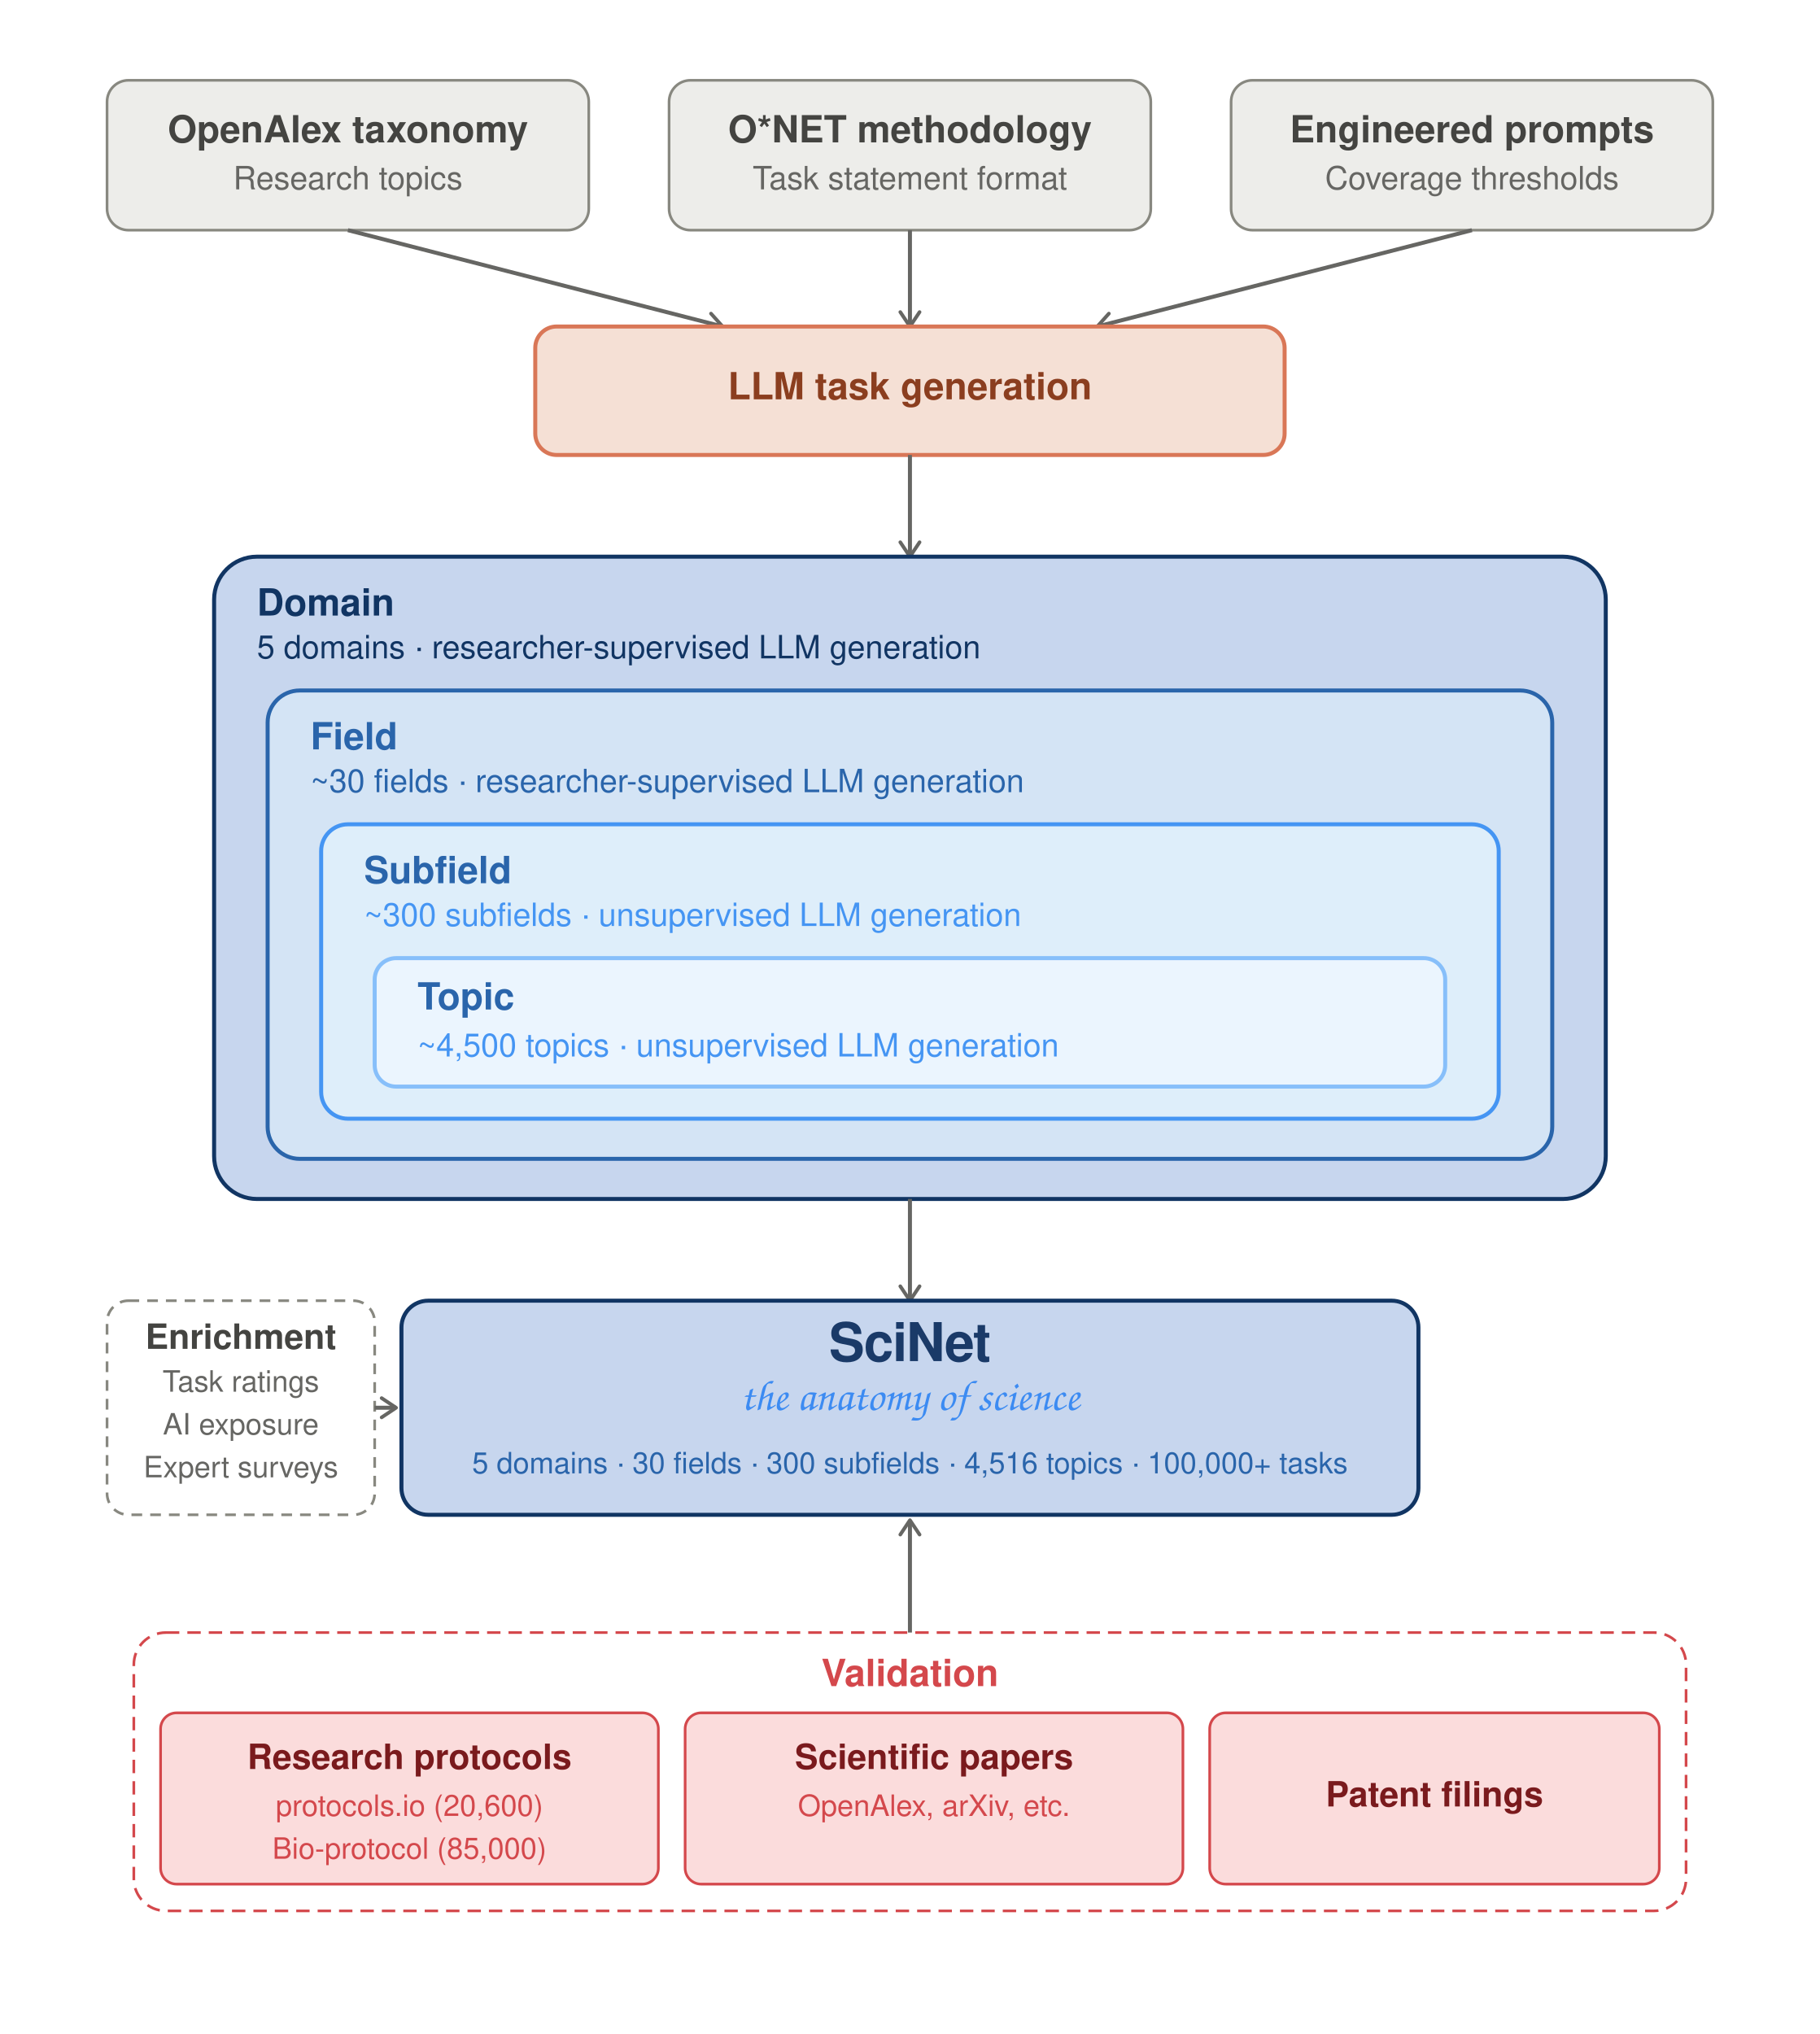
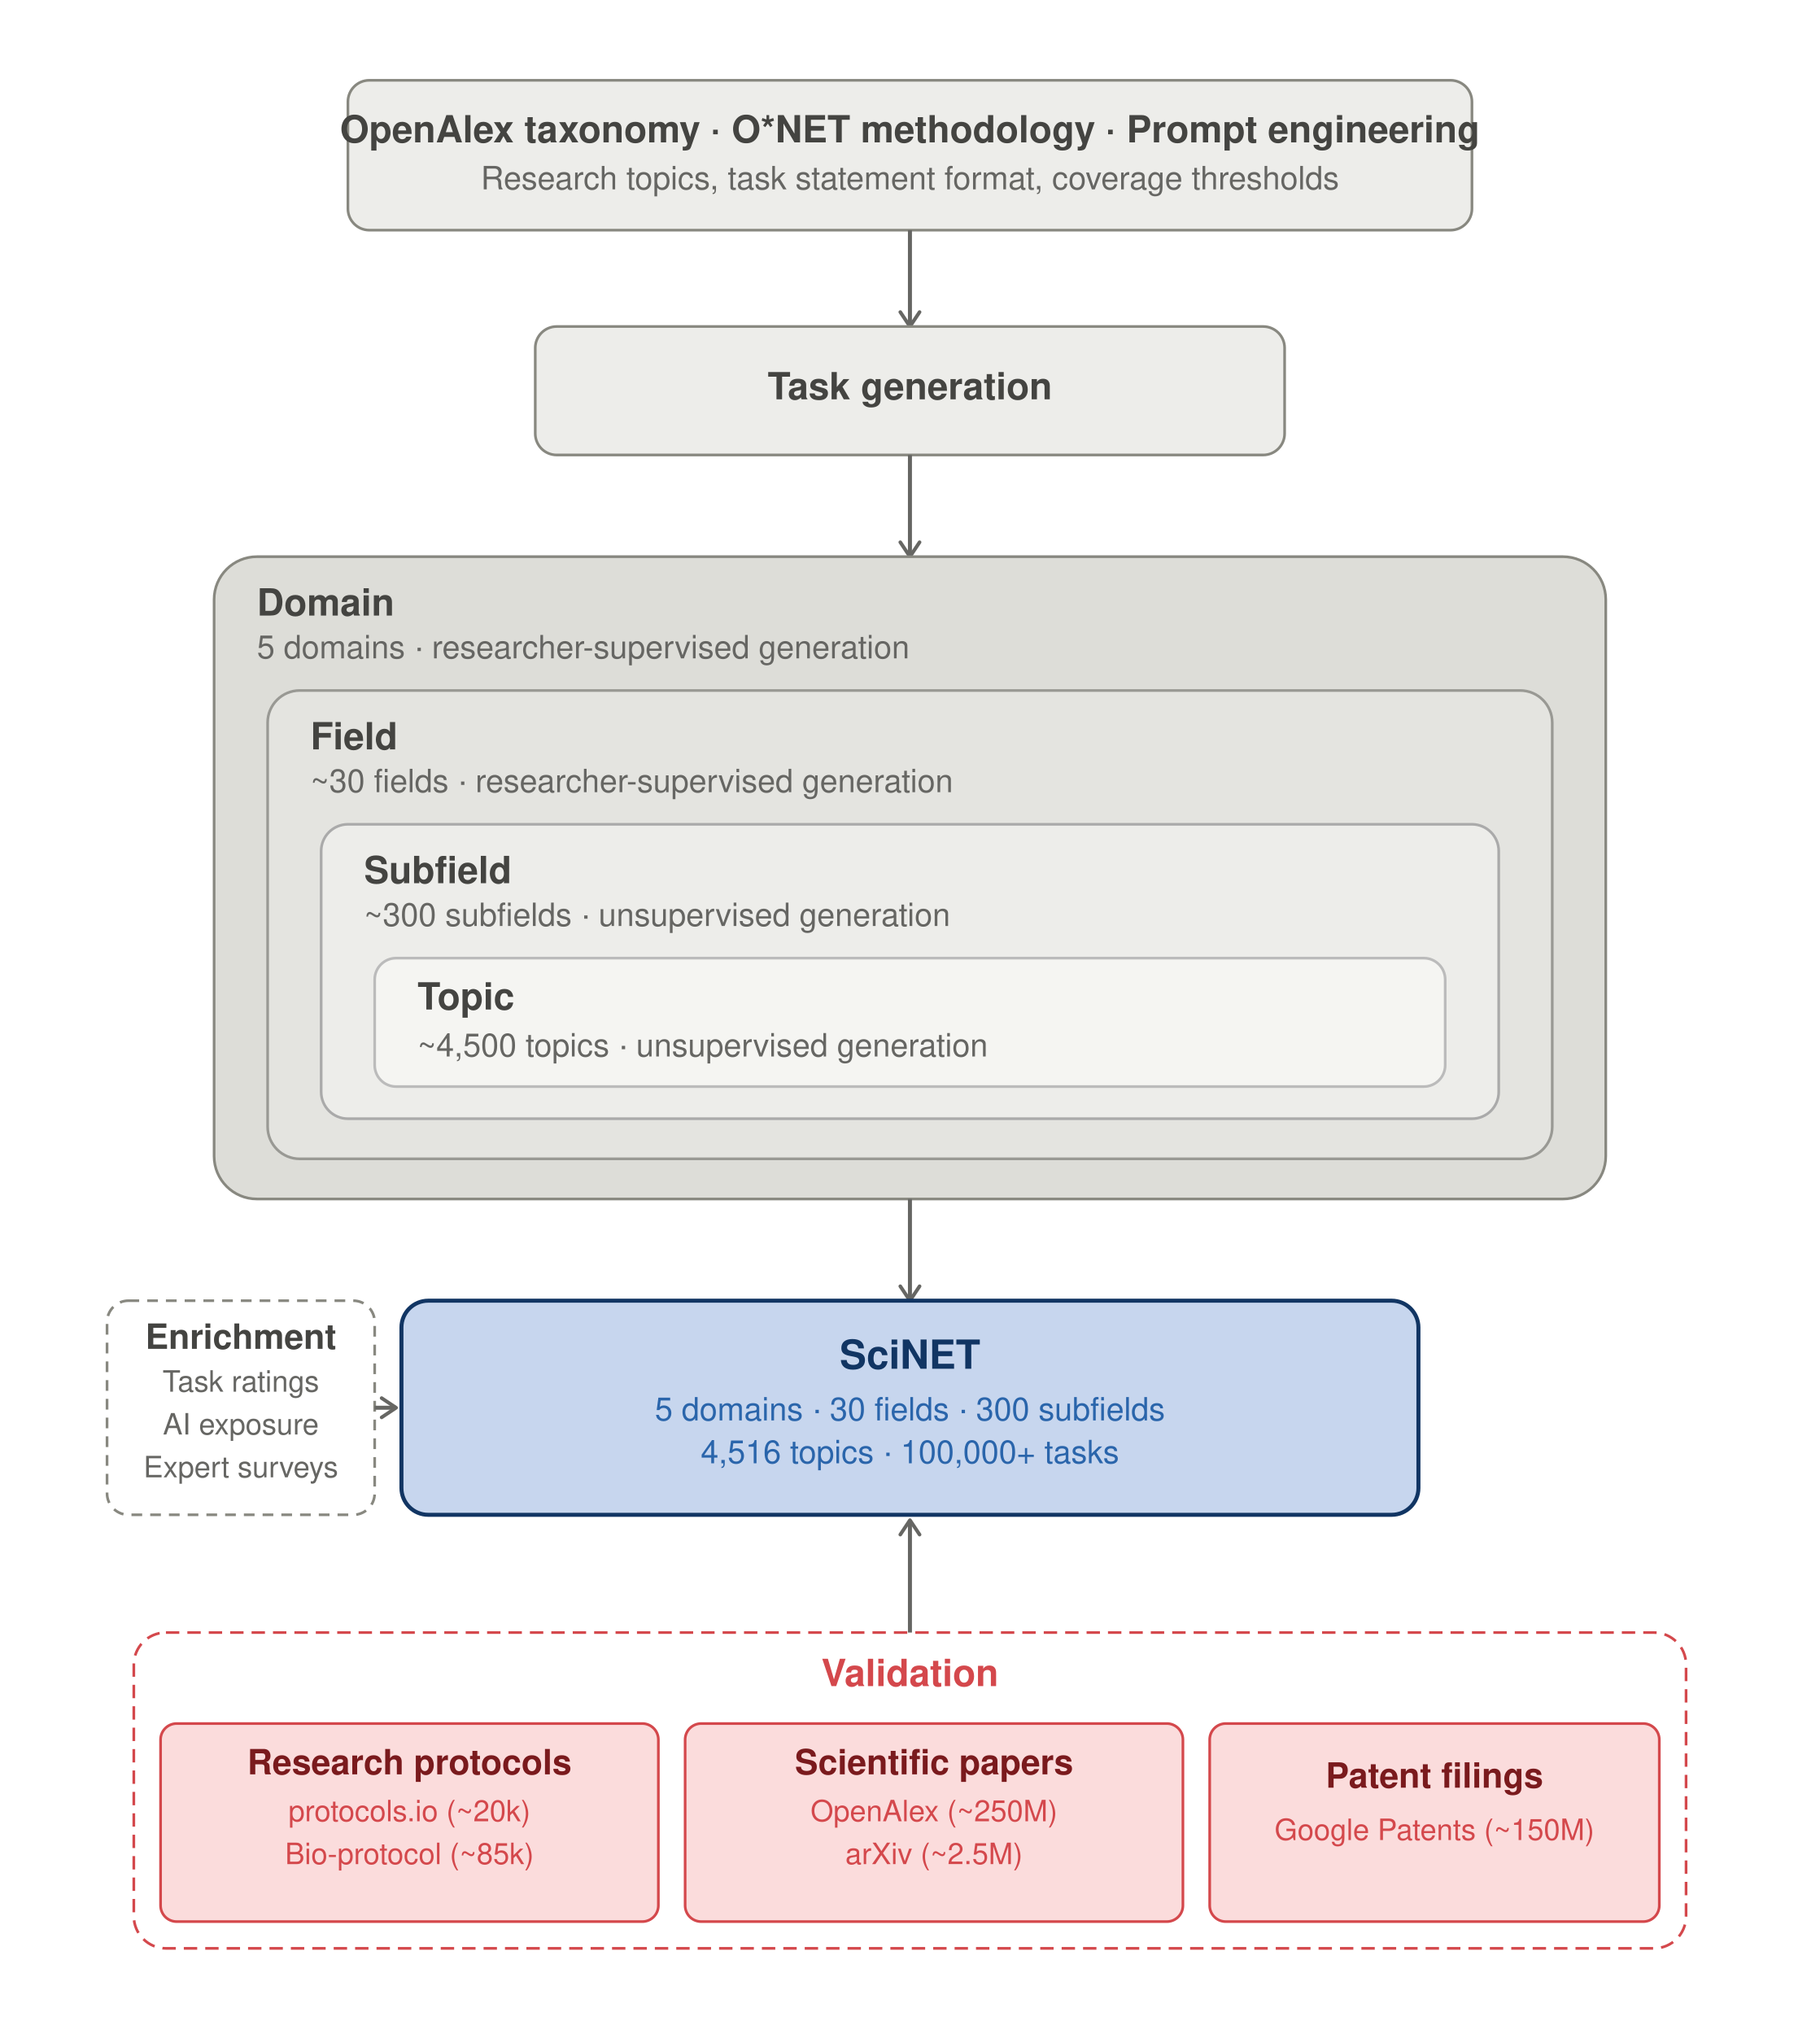
<svg xmlns="http://www.w3.org/2000/svg" width="680" height="760" viewBox="0 0 680 760">
  <defs>
    <marker id="arr" viewBox="0 0 10 10" refX="8" refY="5" markerWidth="6" markerHeight="6" orient="auto-start-reverse">
      <path d="M2 1L8 5L2 9" fill="none" stroke="#666663" stroke-width="1.5" stroke-linecap="round" stroke-linejoin="round" />
    </marker>
  </defs>
-   <rect x="40" y="30" width="180" height="56" rx="8" fill="#EDEDEA" stroke="#888880" stroke-width="1" />
-   <text x="130" y="50" text-anchor="middle" dominant-baseline="central" font-family="Helvetica,Arial,sans-serif" font-size="14" font-weight="600" fill="#444441">OpenAlex taxonomy</text>
-   <text x="130" y="68" text-anchor="middle" dominant-baseline="central" font-family="Helvetica,Arial,sans-serif" font-size="12" fill="#666663">Research topics</text>
-   <rect x="250" y="30" width="180" height="56" rx="8" fill="#EDEDEA" stroke="#888880" stroke-width="1" />
-   <text x="340" y="50" text-anchor="middle" dominant-baseline="central" font-family="Helvetica,Arial,sans-serif" font-size="14" font-weight="600" fill="#444441">O*NET methodology</text>
-   <text x="340" y="68" text-anchor="middle" dominant-baseline="central" font-family="Helvetica,Arial,sans-serif" font-size="12" fill="#666663">Task statement format</text>
-   <rect x="460" y="30" width="180" height="56" rx="8" fill="#EDEDEA" stroke="#888880" stroke-width="1" />
-   <text x="550" y="50" text-anchor="middle" dominant-baseline="central" font-family="Helvetica,Arial,sans-serif" font-size="14" font-weight="600" fill="#444441">Engineered prompts</text>
-   <text x="550" y="68" text-anchor="middle" dominant-baseline="central" font-family="Helvetica,Arial,sans-serif" font-size="12" fill="#666663">Coverage thresholds</text>
-   <line x1="130" y1="86" x2="270" y2="122" stroke="#666663" stroke-width="1.5" marker-end="url(#arr)" />
+   <rect x="130" y="30" width="420" height="56" rx="8" fill="#EDEDEA" stroke="#888880" stroke-width="1" />
+   <text x="340" y="50" text-anchor="middle" dominant-baseline="central" font-family="Helvetica,Arial,sans-serif" font-size="14" font-weight="600" fill="#444441">OpenAlex taxonomy · O*NET methodology · Prompt engineering</text>
+   <text x="340" y="68" text-anchor="middle" dominant-baseline="central" font-family="Helvetica,Arial,sans-serif" font-size="12" fill="#666663">Research topics, task statement format, coverage thresholds</text>
  <line x1="340" y1="86" x2="340" y2="122" stroke="#666663" stroke-width="1.5" marker-end="url(#arr)" />
-   <line x1="550" y1="86" x2="410" y2="122" stroke="#666663" stroke-width="1.5" marker-end="url(#arr)" />
-   <rect x="200" y="122" width="280" height="48" rx="8" fill="#F5E0D5" stroke="#D97757" stroke-width="1.5" />
-   <text x="340" y="146" text-anchor="middle" dominant-baseline="central" font-family="Helvetica,Arial,sans-serif" font-size="14" font-weight="600" fill="#8B3E1F">LLM task generation</text>
+   <rect x="200" y="122" width="280" height="48" rx="8" fill="#EDEDEA" stroke="#888880" stroke-width="1" />
+   <text x="340" y="146" text-anchor="middle" dominant-baseline="central" font-family="Helvetica,Arial,sans-serif" font-size="14" font-weight="600" fill="#444441">Task generation</text>
  <line x1="340" y1="170" x2="340" y2="208" stroke="#666663" stroke-width="1.5" marker-end="url(#arr)" />
-   <rect x="80" y="208" width="520" height="240" rx="16" fill="#C7D6EE" stroke="#113563" stroke-width="1.5" />
-   <text x="96" y="230" text-anchor="start" font-family="Helvetica,Arial,sans-serif" font-size="14" font-weight="600" fill="#113563">Domain</text>
-   <text x="96" y="246" text-anchor="start" font-family="Helvetica,Arial,sans-serif" font-size="12" fill="#113563">5 domains · researcher-supervised LLM generation</text>
-   <rect x="100" y="258" width="480" height="175" rx="12" fill="#D4E4F5" stroke="#2A65AB" stroke-width="1.5" />
-   <text x="116" y="280" text-anchor="start" font-family="Helvetica,Arial,sans-serif" font-size="14" font-weight="600" fill="#2A65AB">Field</text>
-   <text x="116" y="296" text-anchor="start" font-family="Helvetica,Arial,sans-serif" font-size="12" fill="#2A65AB">~30 fields · researcher-supervised LLM generation</text>
-   <rect x="120" y="308" width="440" height="110" rx="10" fill="#DEEEFA" stroke="#4595F3" stroke-width="1.5" />
-   <text x="136" y="330" text-anchor="start" font-family="Helvetica,Arial,sans-serif" font-size="14" font-weight="600" fill="#2A65AB">Subfield</text>
-   <text x="136" y="346" text-anchor="start" font-family="Helvetica,Arial,sans-serif" font-size="12" fill="#4595F3">~300 subfields · unsupervised LLM generation</text>
-   <rect x="140" y="358" width="400" height="48" rx="8" fill="#EBF5FE" stroke="#87BFFA" stroke-width="1.5" />
-   <text x="156" y="374" text-anchor="start" dominant-baseline="central" font-family="Helvetica,Arial,sans-serif" font-size="14" font-weight="600" fill="#2A65AB">Topic</text>
-   <text x="156" y="392" text-anchor="start" dominant-baseline="central" font-family="Helvetica,Arial,sans-serif" font-size="12" fill="#4595F3">~4,500 topics · unsupervised LLM generation</text>
+   <rect x="80" y="208" width="520" height="240" rx="16" fill="#DDDDD8" stroke="#888880" stroke-width="1" />
+   <text x="96" y="230" text-anchor="start" font-family="Helvetica,Arial,sans-serif" font-size="14" font-weight="600" fill="#444441">Domain</text>
+   <text x="96" y="246" text-anchor="start" font-family="Helvetica,Arial,sans-serif" font-size="12" fill="#666663">5 domains · researcher-supervised generation</text>
+   <rect x="100" y="258" width="480" height="175" rx="12" fill="#E4E4E0" stroke="#999994" stroke-width="1" />
+   <text x="116" y="280" text-anchor="start" font-family="Helvetica,Arial,sans-serif" font-size="14" font-weight="600" fill="#444441">Field</text>
+   <text x="116" y="296" text-anchor="start" font-family="Helvetica,Arial,sans-serif" font-size="12" fill="#666663">~30 fields · researcher-supervised generation</text>
+   <rect x="120" y="308" width="440" height="110" rx="10" fill="#EDEDEA" stroke="#AAAAAA" stroke-width="1" />
+   <text x="136" y="330" text-anchor="start" font-family="Helvetica,Arial,sans-serif" font-size="14" font-weight="600" fill="#444441">Subfield</text>
+   <text x="136" y="346" text-anchor="start" font-family="Helvetica,Arial,sans-serif" font-size="12" fill="#666663">~300 subfields · unsupervised generation</text>
+   <rect x="140" y="358" width="400" height="48" rx="8" fill="#F5F5F2" stroke="#BBBBBB" stroke-width="1" />
+   <text x="156" y="374" text-anchor="start" dominant-baseline="central" font-family="Helvetica,Arial,sans-serif" font-size="14" font-weight="600" fill="#444441">Topic</text>
+   <text x="156" y="392" text-anchor="start" dominant-baseline="central" font-family="Helvetica,Arial,sans-serif" font-size="12" fill="#666663">~4,500 topics · unsupervised generation</text>
  <line x1="340" y1="448" x2="340" y2="486" stroke="#666663" stroke-width="1.5" marker-end="url(#arr)" />
  <rect x="150" y="486" width="380" height="80" rx="10" fill="#C7D6EE" stroke="#113563" stroke-width="1.5" />
-   <text x="340" y="504" text-anchor="middle" dominant-baseline="central" font-family="Helvetica,Arial,sans-serif" font-size="20" font-weight="700" fill="#1a3a68" letter-spacing="-0.4">SciNet</text>
-   <text x="340" y="524" text-anchor="middle" dominant-baseline="central" font-family="Caveat,cursive,serif" font-size="16" fill="#3c8bf2">the anatomy of science</text>
-   <text x="340" y="548" text-anchor="middle" dominant-baseline="central" font-family="Helvetica,Arial,sans-serif" font-size="11" fill="#2A65AB">5 domains · 30 fields · 300 subfields · 4,516 topics · 100,000+ tasks</text>
+   <text x="340" y="508" text-anchor="middle" dominant-baseline="central" font-family="Helvetica,Arial,sans-serif" font-size="15" font-weight="700" fill="#113563">SciNET</text>
+   <text x="340" y="528" text-anchor="middle" dominant-baseline="central" font-family="Helvetica,Arial,sans-serif" font-size="12" fill="#2A65AB">5 domains · 30 fields · 300 subfields</text>
+   <text x="340" y="544" text-anchor="middle" dominant-baseline="central" font-family="Helvetica,Arial,sans-serif" font-size="12" fill="#2A65AB">4,516 topics · 100,000+ tasks</text>
  <line x1="340" y1="610" x2="340" y2="568" stroke="#666663" stroke-width="1.5" marker-end="url(#arr)" />
-   <rect x="50" y="610" width="580" height="104" rx="12" fill="none" stroke="#D4484C" stroke-width="1" stroke-dasharray="5 3" />
+   <rect x="50" y="610" width="580" height="118" rx="12" fill="none" stroke="#D4484C" stroke-width="1" stroke-dasharray="5 3" />
  <text x="340" y="630" text-anchor="middle" font-family="Helvetica,Arial,sans-serif" font-size="14" font-weight="600" fill="#D4484C">Validation</text>
-   <rect x="60" y="640" width="186" height="64" rx="6" fill="#FBDCDC" stroke="#D4484C" stroke-width="1" />
-   <text x="153" y="658" text-anchor="middle" dominant-baseline="central" font-family="Helvetica,Arial,sans-serif" font-size="13" font-weight="600" fill="#7A1A1D">Research protocols</text>
-   <text x="153" y="676" text-anchor="middle" dominant-baseline="central" font-family="Helvetica,Arial,sans-serif" font-size="11" fill="#D4484C">protocols.io (20,600)</text>
-   <text x="153" y="692" text-anchor="middle" dominant-baseline="central" font-family="Helvetica,Arial,sans-serif" font-size="11" fill="#D4484C">Bio-protocol (85,000)</text>
-   <rect x="256" y="640" width="186" height="64" rx="6" fill="#FBDCDC" stroke="#D4484C" stroke-width="1" />
-   <text x="349" y="658" text-anchor="middle" dominant-baseline="central" font-family="Helvetica,Arial,sans-serif" font-size="13" font-weight="600" fill="#7A1A1D">Scientific papers</text>
-   <text x="349" y="676" text-anchor="middle" dominant-baseline="central" font-family="Helvetica,Arial,sans-serif" font-size="11" fill="#D4484C">OpenAlex, arXiv, etc.</text>
-   <rect x="452" y="640" width="168" height="64" rx="6" fill="#FBDCDC" stroke="#D4484C" stroke-width="1" />
-   <text x="536" y="672" text-anchor="middle" dominant-baseline="central" font-family="Helvetica,Arial,sans-serif" font-size="13" font-weight="600" fill="#7A1A1D">Patent filings</text>
+   <rect x="60" y="644" width="186" height="74" rx="6" fill="#FBDCDC" stroke="#D4484C" stroke-width="1" />
+   <text x="153" y="660" text-anchor="middle" dominant-baseline="central" font-family="Helvetica,Arial,sans-serif" font-size="13" font-weight="600" fill="#7A1A1D">Research protocols</text>
+   <text x="153" y="678" text-anchor="middle" dominant-baseline="central" font-family="Helvetica,Arial,sans-serif" font-size="11" fill="#D4484C">protocols.io (~20k)</text>
+   <text x="153" y="694" text-anchor="middle" dominant-baseline="central" font-family="Helvetica,Arial,sans-serif" font-size="11" fill="#D4484C">Bio-protocol (~85k)</text>
+   <rect x="256" y="644" width="186" height="74" rx="6" fill="#FBDCDC" stroke="#D4484C" stroke-width="1" />
+   <text x="349" y="660" text-anchor="middle" dominant-baseline="central" font-family="Helvetica,Arial,sans-serif" font-size="13" font-weight="600" fill="#7A1A1D">Scientific papers</text>
+   <text x="349" y="678" text-anchor="middle" dominant-baseline="central" font-family="Helvetica,Arial,sans-serif" font-size="11" fill="#D4484C">OpenAlex (~250M)</text>
+   <text x="349" y="694" text-anchor="middle" dominant-baseline="central" font-family="Helvetica,Arial,sans-serif" font-size="11" fill="#D4484C">arXiv (~2.5M)</text>
+   <rect x="452" y="644" width="168" height="74" rx="6" fill="#FBDCDC" stroke="#D4484C" stroke-width="1" />
+   <text x="536" y="665" text-anchor="middle" dominant-baseline="central" font-family="Helvetica,Arial,sans-serif" font-size="13" font-weight="600" fill="#7A1A1D">Patent filings</text>
+   <text x="536" y="685" text-anchor="middle" dominant-baseline="central" font-family="Helvetica,Arial,sans-serif" font-size="11" fill="#D4484C">Google Patents (~150M)</text>
  <rect x="40" y="486" width="100" height="80" rx="8" fill="none" stroke="#888880" stroke-width="1" stroke-dasharray="4 3" />
  <text x="90" y="504" text-anchor="middle" font-family="Helvetica,Arial,sans-serif" font-size="13" font-weight="600" fill="#444441">Enrichment</text>
  <text x="90" y="520" text-anchor="middle" font-family="Helvetica,Arial,sans-serif" font-size="11" fill="#666663">Task ratings</text>
  <text x="90" y="536" text-anchor="middle" font-family="Helvetica,Arial,sans-serif" font-size="11" fill="#666663">AI exposure</text>
  <text x="90" y="552" text-anchor="middle" font-family="Helvetica,Arial,sans-serif" font-size="11" fill="#666663">Expert surveys</text>
  <line x1="140" y1="526" x2="148" y2="526" stroke="#666663" stroke-width="1.5" marker-end="url(#arr)" />
</svg>
